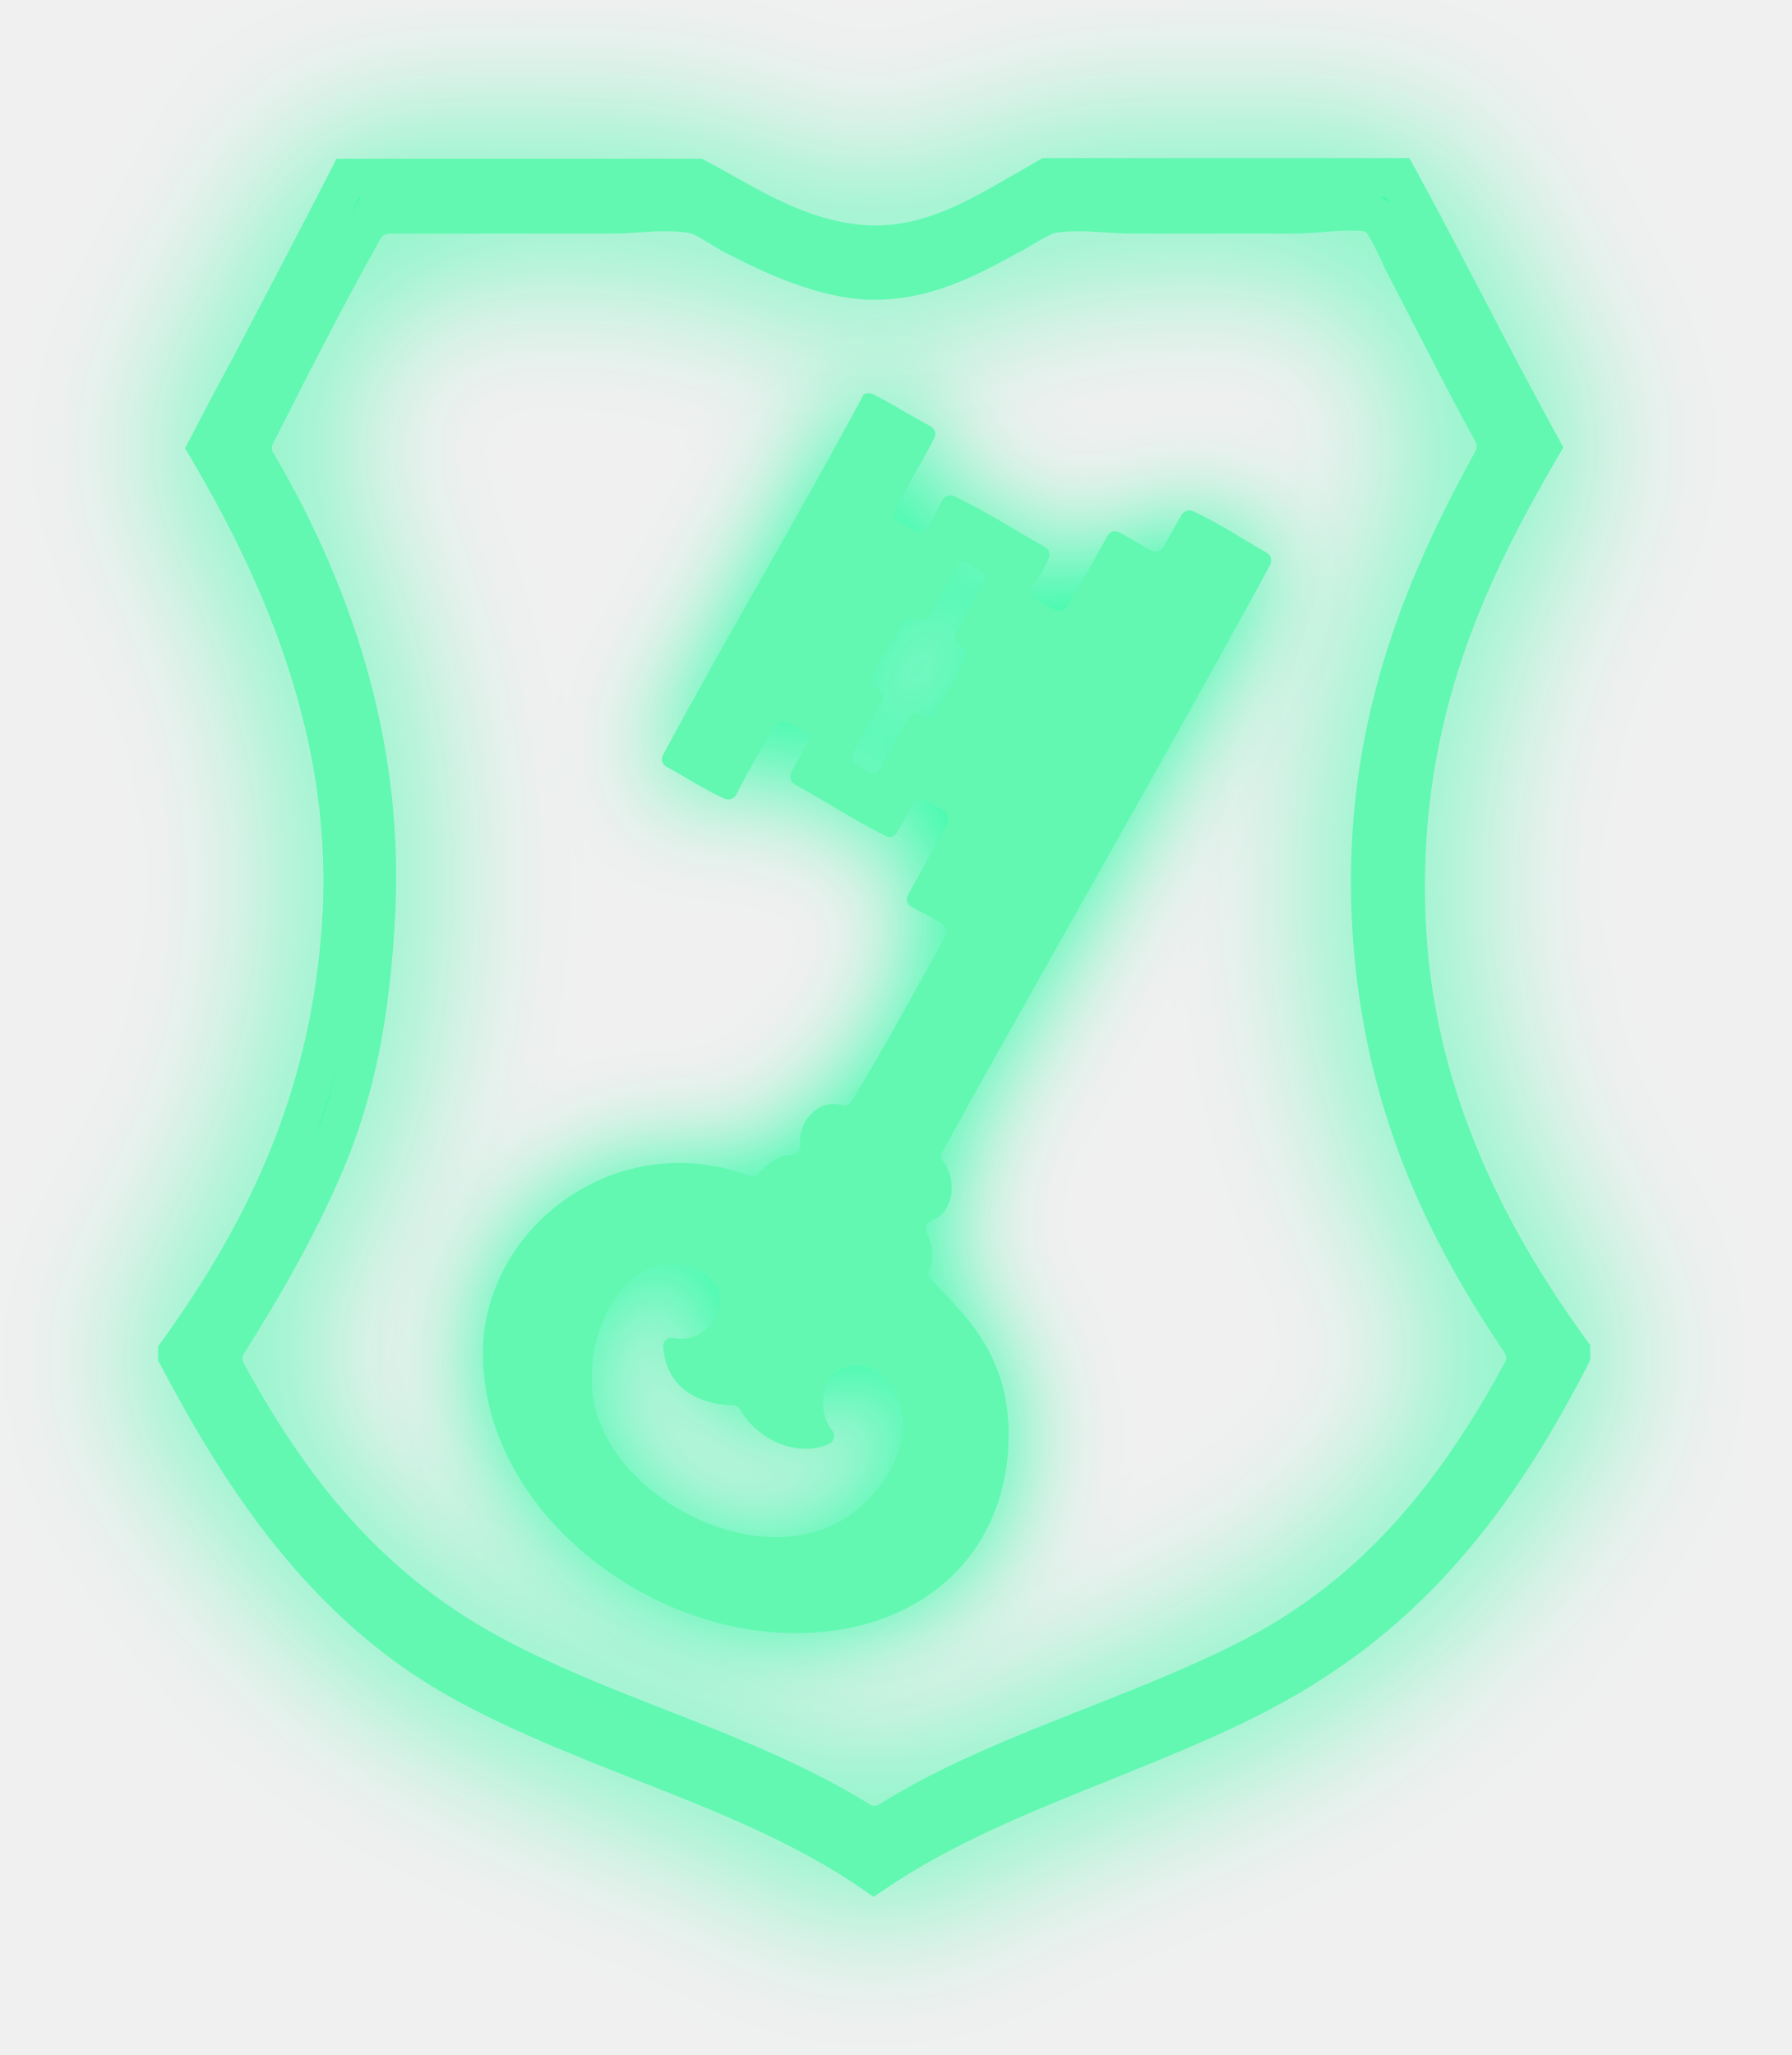
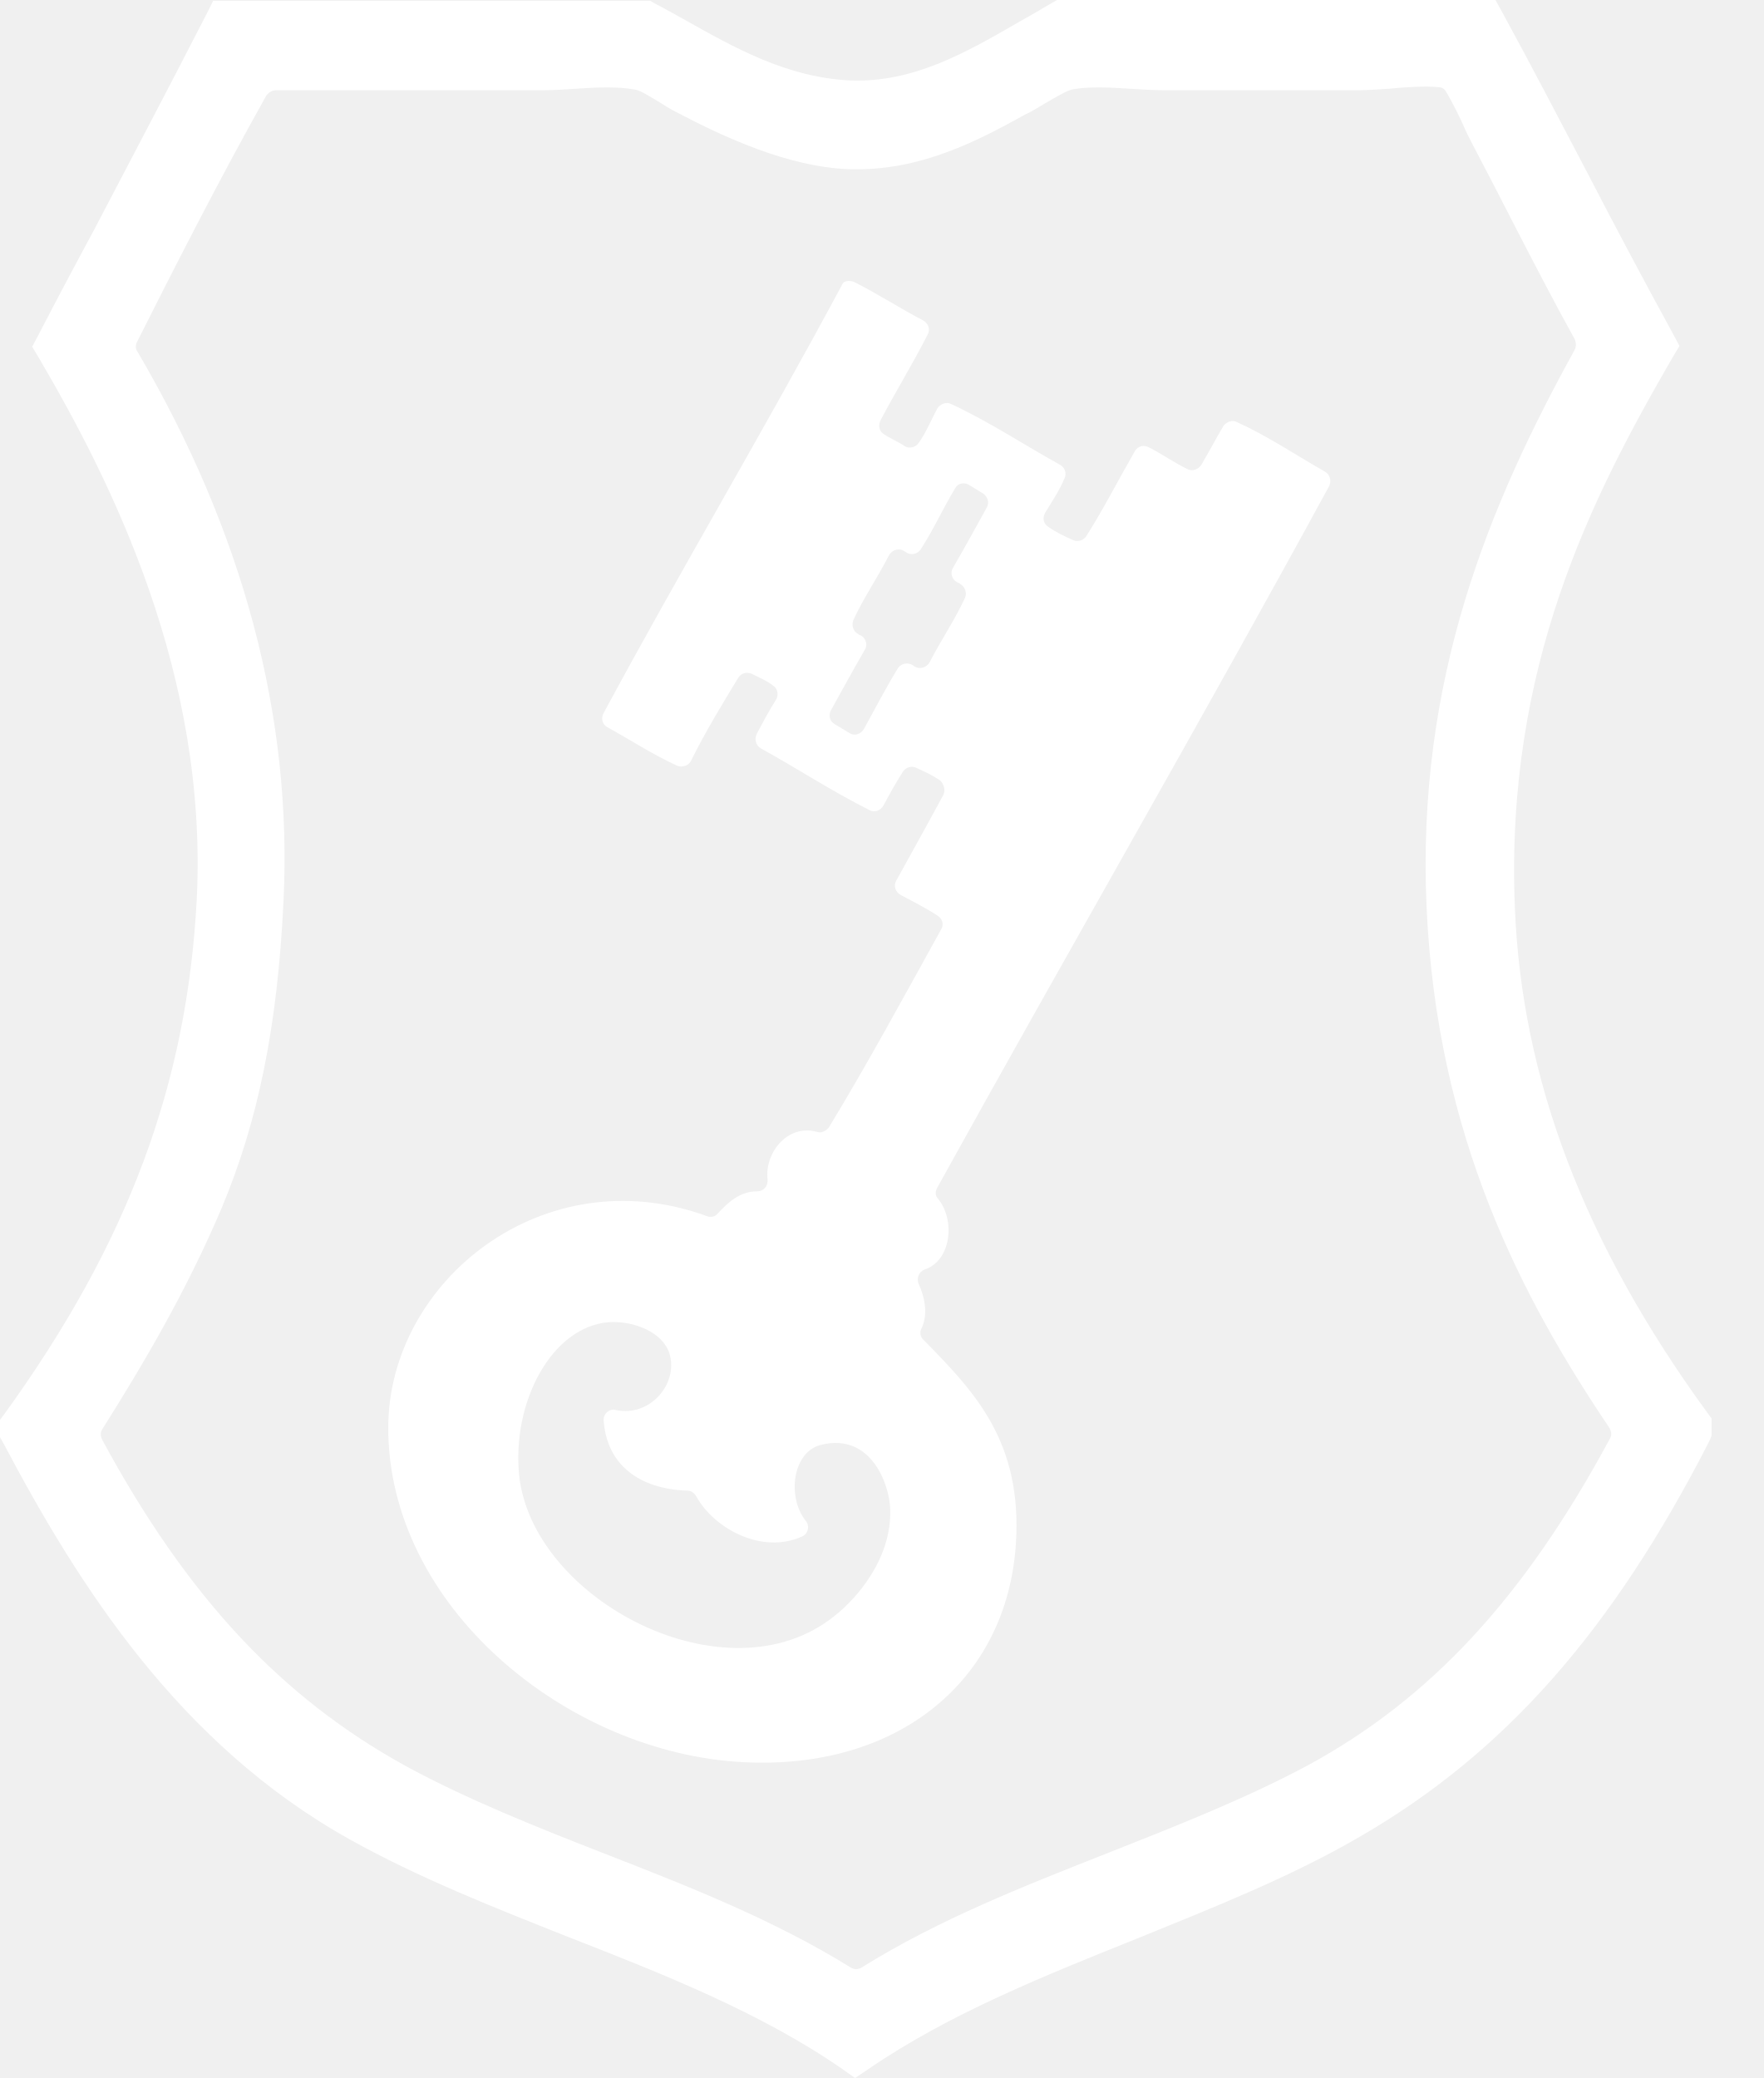
- <svg xmlns="http://www.w3.org/2000/svg" width="34" height="39" viewBox="0 0 34 39" fill="none">
-   <path fill-rule="evenodd" clip-rule="evenodd" d="M6.706 3.37H13.192C13.216 3.37 13.251 3.382 13.275 3.394C14.19 3.896 15.2 4.588 16.482 4.636C17.837 4.684 18.894 3.896 19.82 3.394C19.844 3.382 19.868 3.37 19.903 3.37H26.413C26.472 3.37 26.532 3.406 26.567 3.454C27.458 5.09 28.302 6.774 29.193 8.41C29.216 8.458 29.216 8.53 29.193 8.578C27.815 10.966 26.532 13.63 26.686 17.428C26.829 20.772 28.218 23.459 29.739 25.573C29.751 25.657 29.751 25.729 29.751 25.812C28.432 28.368 26.852 30.434 24.394 31.855C21.982 33.253 19.001 33.922 16.66 35.498C16.601 35.534 16.53 35.534 16.482 35.498C14.142 33.922 11.173 33.265 8.726 31.891C6.279 30.518 4.746 28.332 3.416 25.824C3.416 25.74 3.428 25.645 3.428 25.573C4.984 23.399 6.302 20.796 6.48 17.308C6.659 13.868 5.34 10.93 3.974 8.59C3.95 8.542 3.938 8.482 3.974 8.422C4.829 6.774 5.708 5.138 6.564 3.466C6.587 3.406 6.647 3.37 6.706 3.37ZM4.758 8.458C4.734 8.506 4.734 8.566 4.77 8.625C6.148 10.918 7.3 13.892 7.146 17.308C7.063 19.148 6.789 20.664 6.184 22.074C5.613 23.399 4.936 24.558 4.212 25.681C4.176 25.729 4.176 25.8 4.2 25.848C5.447 28.201 6.932 30.076 9.26 31.354C11.541 32.608 14.297 33.229 16.494 34.662C16.554 34.698 16.625 34.698 16.672 34.662C18.87 33.229 21.614 32.596 23.907 31.354C26.247 30.088 27.72 28.177 28.967 25.812C28.991 25.752 28.991 25.693 28.955 25.633C27.47 23.459 26.163 20.951 25.997 17.392C25.831 13.678 27.102 10.895 28.409 8.542C28.432 8.494 28.432 8.434 28.409 8.375C27.815 7.323 27.292 6.237 26.698 5.126C26.555 4.863 26.27 4.135 26.069 4.063C25.724 3.932 24.976 4.063 24.548 4.063C23.431 4.063 22.552 4.063 21.495 4.063C20.961 4.063 20.379 3.967 19.939 4.063C19.713 4.111 19.393 4.338 19.179 4.469C18.442 4.875 17.563 5.377 16.494 5.329C15.58 5.293 14.605 4.827 13.905 4.469C13.643 4.326 13.382 4.111 13.144 4.063C12.681 3.979 12.135 4.063 11.624 4.063C10.08 4.063 8.654 4.063 7.181 4.063C7.122 4.063 7.063 4.099 7.027 4.147C6.231 5.556 5.495 7.001 4.758 8.458Z" fill="#62F8B2" />
-   <g filter="url(#filter0_d)">
-     <path d="M16.577 36L16.375 35.857C15.081 34.961 13.536 34.352 12.04 33.767C10.864 33.301 9.652 32.823 8.559 32.214C5.839 30.697 4.247 28.177 3.048 25.908L3 25.824V25.549L3.071 25.454C5.031 22.743 5.97 20.223 6.124 17.285C6.302 13.713 4.782 10.668 3.618 8.685L3.511 8.506L3.606 8.327C3.891 7.777 4.188 7.216 4.485 6.667C5.079 5.532 5.696 4.362 6.29 3.203L6.385 3.012H13.323L13.406 3.06C13.548 3.131 13.691 3.215 13.845 3.299C14.653 3.752 15.485 4.23 16.506 4.278C17.504 4.314 18.335 3.836 19.143 3.37C19.333 3.263 19.523 3.155 19.701 3.048L19.785 3H26.746L26.852 3.191C27.316 4.039 27.767 4.911 28.207 5.747C28.646 6.595 29.109 7.467 29.573 8.315L29.668 8.494L29.561 8.673C28.266 10.907 26.9 13.594 27.054 17.404C27.161 20.139 28.159 22.755 30.107 25.43L30.178 25.526V25.8L30.143 25.884C28.599 28.905 26.888 30.84 24.596 32.166C23.491 32.811 22.244 33.301 21.044 33.79C19.583 34.376 18.062 34.985 16.791 35.857L16.577 36ZM4.627 25.693C4.592 25.741 4.592 25.812 4.627 25.872C5.97 28.356 7.466 29.957 9.438 31.043C10.424 31.581 11.541 32.023 12.61 32.441C13.928 32.954 15.294 33.492 16.506 34.244C16.566 34.28 16.625 34.28 16.684 34.244C17.908 33.48 19.286 32.943 20.616 32.417C21.673 31.999 22.766 31.569 23.752 31.043C25.712 29.98 27.197 28.38 28.563 25.848C28.599 25.788 28.587 25.729 28.551 25.669C27.185 23.638 25.819 21.071 25.653 17.416C25.486 13.773 26.662 10.99 28.005 8.554C28.029 8.506 28.029 8.446 28.005 8.387C27.66 7.765 27.34 7.144 27.007 6.499C26.805 6.105 26.603 5.711 26.389 5.305C26.354 5.233 26.306 5.15 26.259 5.042C26.199 4.899 26.057 4.612 25.962 4.457C25.938 4.409 25.89 4.385 25.843 4.385C25.641 4.362 25.296 4.385 25.059 4.409C24.869 4.421 24.702 4.433 24.56 4.433H21.507C21.317 4.433 21.127 4.421 20.937 4.409C20.592 4.385 20.272 4.374 20.022 4.421C19.927 4.445 19.725 4.565 19.583 4.648C19.5 4.696 19.428 4.744 19.357 4.78L19.286 4.815C18.549 5.221 17.623 5.723 16.482 5.687C15.52 5.651 14.511 5.186 13.738 4.78C13.643 4.732 13.548 4.672 13.453 4.612C13.311 4.529 13.168 4.433 13.073 4.421C12.812 4.374 12.491 4.385 12.147 4.409C11.968 4.421 11.778 4.433 11.612 4.433H10.044C9.141 4.433 8.274 4.433 7.383 4.433C7.324 4.433 7.264 4.469 7.229 4.517C6.48 5.855 5.78 7.228 5.174 8.434C5.15 8.482 5.15 8.542 5.186 8.59C6.861 11.444 7.645 14.382 7.502 17.308C7.407 19.303 7.098 20.808 6.516 22.193C5.958 23.507 5.281 24.654 4.627 25.693ZM19.642 33.575C19.191 33.755 18.751 33.958 18.312 34.161C18.751 33.958 19.203 33.755 19.642 33.575ZM7.609 30.709C8.013 31.02 8.44 31.318 8.904 31.569C8.927 31.581 8.939 31.593 8.963 31.605C8.488 31.342 8.037 31.043 7.609 30.709ZM6.421 20.127C6.29 20.676 6.124 21.19 5.946 21.68C6.148 21.19 6.302 20.676 6.421 20.127ZM4.342 8.494L4.366 8.446C4.354 8.458 4.342 8.482 4.342 8.494ZM6.825 3.74C6.766 3.872 6.694 3.991 6.635 4.123C6.671 4.051 6.718 3.979 6.754 3.908L6.849 3.752H6.825V3.74ZM26.187 3.74C26.259 3.764 26.318 3.812 26.377 3.86C26.354 3.824 26.33 3.776 26.306 3.74H26.187Z" fill="#62F8B2" />
-   </g>
-   <g filter="url(#filter1_d)">
-     <path fill-rule="evenodd" clip-rule="evenodd" d="M16.565 7.479C16.945 7.67 17.29 7.897 17.658 8.088C17.741 8.136 17.777 8.231 17.73 8.315C17.492 8.781 17.219 9.223 16.981 9.676C16.945 9.748 16.957 9.844 17.029 9.891C17.136 9.963 17.254 10.011 17.361 10.083C17.433 10.13 17.54 10.106 17.587 10.035C17.706 9.868 17.789 9.665 17.884 9.485C17.931 9.414 18.026 9.378 18.098 9.414C18.715 9.7 19.25 10.059 19.832 10.381C19.915 10.429 19.939 10.524 19.903 10.596C19.82 10.799 19.701 10.966 19.595 11.146C19.547 11.229 19.571 11.325 19.654 11.373C19.773 11.456 19.903 11.516 20.034 11.575C20.105 11.611 20.2 11.587 20.248 11.516C20.521 11.086 20.759 10.62 21.02 10.166C21.067 10.083 21.163 10.059 21.246 10.106C21.459 10.214 21.638 10.345 21.863 10.453C21.935 10.489 22.03 10.453 22.077 10.381C22.196 10.178 22.303 9.975 22.422 9.772C22.469 9.7 22.564 9.665 22.635 9.7C23.134 9.927 23.574 10.226 24.037 10.489C24.12 10.536 24.144 10.632 24.108 10.716C22.065 14.466 19.951 18.121 17.884 21.859C17.848 21.919 17.848 21.99 17.896 22.038C18.169 22.372 18.11 23.017 17.682 23.161C17.587 23.197 17.551 23.304 17.587 23.388C17.682 23.591 17.741 23.877 17.634 24.092C17.599 24.152 17.611 24.236 17.67 24.283C18.466 25.096 19.238 25.884 19.131 27.52C18.989 29.682 17.266 31.115 14.796 30.984C12.004 30.84 9.153 28.511 9.165 25.657C9.177 23.34 11.636 21.369 14.225 22.313C14.285 22.337 14.356 22.325 14.403 22.265C14.558 22.098 14.748 21.919 15.021 21.919C15.128 21.919 15.199 21.835 15.188 21.727C15.14 21.309 15.508 20.844 15.972 20.975C16.043 20.999 16.114 20.963 16.162 20.903C16.779 19.888 17.361 18.813 17.943 17.762C17.991 17.691 17.967 17.595 17.896 17.547C17.718 17.428 17.504 17.32 17.302 17.213C17.219 17.165 17.183 17.07 17.231 16.986C17.48 16.532 17.73 16.09 17.979 15.624C18.015 15.553 17.991 15.457 17.931 15.397C17.813 15.314 17.682 15.254 17.551 15.194C17.48 15.159 17.385 15.182 17.337 15.254C17.231 15.421 17.124 15.612 17.029 15.792C16.981 15.875 16.886 15.911 16.803 15.863C16.209 15.565 15.663 15.206 15.081 14.884C14.997 14.836 14.974 14.729 15.021 14.645C15.116 14.466 15.211 14.287 15.318 14.12C15.366 14.048 15.354 13.94 15.283 13.893C15.176 13.809 15.057 13.761 14.938 13.701C14.855 13.666 14.772 13.69 14.724 13.761C14.463 14.191 14.201 14.621 13.976 15.075C13.94 15.159 13.833 15.194 13.75 15.159C13.358 14.979 13.014 14.752 12.645 14.549C12.562 14.502 12.539 14.406 12.586 14.322C13.821 12.029 15.14 9.82 16.375 7.515C16.387 7.467 16.482 7.443 16.565 7.479ZM18.169 10.751C17.979 11.062 17.825 11.408 17.623 11.719C17.575 11.802 17.456 11.826 17.385 11.767C17.373 11.767 17.373 11.755 17.361 11.755C17.278 11.695 17.159 11.731 17.112 11.826C16.934 12.173 16.72 12.483 16.553 12.841C16.518 12.925 16.542 13.021 16.625 13.068C16.637 13.08 16.66 13.092 16.672 13.092C16.756 13.14 16.779 13.248 16.732 13.319C16.553 13.63 16.375 13.952 16.197 14.275C16.15 14.358 16.173 14.454 16.257 14.502C16.34 14.549 16.411 14.597 16.494 14.645C16.577 14.693 16.672 14.657 16.72 14.573C16.898 14.251 17.064 13.928 17.254 13.618C17.302 13.534 17.421 13.51 17.504 13.57C17.587 13.642 17.718 13.606 17.765 13.51C17.943 13.164 18.157 12.854 18.323 12.495C18.359 12.412 18.323 12.316 18.24 12.268C18.228 12.256 18.216 12.256 18.193 12.244C18.11 12.197 18.086 12.089 18.133 12.017C18.312 11.707 18.49 11.384 18.668 11.062C18.715 10.978 18.68 10.883 18.608 10.835C18.525 10.787 18.454 10.739 18.371 10.692C18.3 10.656 18.205 10.68 18.169 10.751ZM13.631 24.498C13.524 24.152 13.061 23.973 12.669 23.997C11.755 24.068 11.125 25.275 11.244 26.433C11.457 28.416 14.546 30.028 16.245 28.667C16.613 28.38 17.159 27.747 17.136 26.971C17.124 26.565 16.827 25.753 16.043 25.944C15.579 26.051 15.496 26.78 15.793 27.15C15.865 27.233 15.829 27.365 15.734 27.401C15.104 27.687 14.344 27.281 14.059 26.768C14.023 26.708 13.976 26.672 13.916 26.672C13.144 26.648 12.633 26.254 12.586 25.561C12.574 25.454 12.681 25.358 12.788 25.394C13.322 25.502 13.774 24.976 13.631 24.498Z" fill="#62F8B2" />
-   </g>
-   <defs>
-     <filter id="filter0_d" x="0" y="0" width="33.178" height="39" filterUnits="userSpaceOnUse" color-interpolation-filters="sRGB">
-       <feFlood flood-opacity="0" result="BackgroundImageFix" />
-       <feColorMatrix in="SourceAlpha" type="matrix" values="0 0 0 0 0 0 0 0 0 0 0 0 0 0 0 0 0 0 127 0" />
-       <feOffset />
-       <feGaussianBlur stdDeviation="1.5" />
-       <feColorMatrix type="matrix" values="0 0 0 0 0 0 0 0 0 1 0 0 0 0 0.58 0 0 0 0.87 0" />
-       <feBlend mode="normal" in2="BackgroundImageFix" result="effect1_dropShadow" />
-       <feBlend mode="normal" in="SourceGraphic" in2="effect1_dropShadow" result="shape" />
-     </filter>
-     <filter id="filter1_d" x="7.165" y="5.462" width="18.959" height="27.53" filterUnits="userSpaceOnUse" color-interpolation-filters="sRGB">
-       <feFlood flood-opacity="0" result="BackgroundImageFix" />
-       <feColorMatrix in="SourceAlpha" type="matrix" values="0 0 0 0 0 0 0 0 0 0 0 0 0 0 0 0 0 0 127 0" />
-       <feOffset />
-       <feGaussianBlur stdDeviation="1" />
-       <feColorMatrix type="matrix" values="0 0 0 0 0 0 0 0 0 1 0 0 0 0 0.58 0 0 0 0.87 0" />
-       <feBlend mode="normal" in2="BackgroundImageFix" result="effect1_dropShadow" />
-       <feBlend mode="normal" in="SourceGraphic" in2="effect1_dropShadow" result="shape" />
-     </filter>
-   </defs>
+ <svg xmlns="http://www.w3.org/2000/svg" width="28" height="33" viewBox="0 0 28 33" fill="none">
+   <path fill-rule="evenodd" clip-rule="evenodd" d="M3.706 0.37H10.192C10.216 0.37 10.251 0.382 10.275 0.394C11.19 0.896 12.199 1.588 13.482 1.636C14.836 1.684 15.894 0.896 16.82 0.394C16.844 0.382 16.868 0.37 16.903 0.37H23.413C23.472 0.37 23.532 0.406 23.567 0.454C24.458 2.09 25.302 3.774 26.192 5.41C26.216 5.458 26.216 5.53 26.192 5.578C24.815 7.966 23.532 10.63 23.686 14.428C23.829 17.772 25.218 20.459 26.739 22.573C26.751 22.657 26.751 22.729 26.751 22.812C25.432 25.368 23.852 27.434 21.393 28.856C18.982 30.253 16.001 30.922 13.661 32.498C13.601 32.534 13.53 32.534 13.482 32.498C11.142 30.922 8.173 30.265 5.726 28.891C3.278 27.518 1.746 25.332 0.416 22.824C0.416 22.741 0.428 22.645 0.428 22.573C1.984 20.4 3.302 17.796 3.48 14.308C3.659 10.869 2.34 7.931 0.974 5.59C0.95 5.542 0.938 5.482 0.974 5.422C1.829 3.774 2.708 2.138 3.564 0.466C3.587 0.406 3.647 0.37 3.706 0.37ZM1.758 5.458C1.734 5.506 1.734 5.566 1.77 5.625C3.148 7.919 4.3 10.893 4.146 14.308C4.062 16.148 3.789 17.665 3.183 19.074C2.613 20.4 1.936 21.558 1.212 22.681C1.176 22.729 1.176 22.8 1.2 22.848C2.447 25.201 3.932 27.076 6.26 28.354C8.541 29.608 11.297 30.229 13.494 31.662C13.554 31.698 13.625 31.698 13.672 31.662C15.87 30.229 18.614 29.596 20.907 28.354C23.247 27.088 24.72 25.177 25.967 22.812C25.991 22.752 25.991 22.693 25.955 22.633C24.47 20.459 23.163 17.951 22.997 14.392C22.831 10.678 24.102 7.895 25.409 5.542C25.432 5.494 25.432 5.434 25.409 5.375C24.815 4.324 24.292 3.237 23.698 2.126C23.555 1.863 23.27 1.135 23.068 1.063C22.724 0.932 21.976 1.063 21.548 1.063C20.431 1.063 19.552 1.063 18.495 1.063C17.961 1.063 17.378 0.967 16.939 1.063C16.713 1.111 16.393 1.338 16.179 1.469C15.442 1.875 14.563 2.377 13.494 2.329C12.579 2.293 11.605 1.827 10.905 1.469C10.643 1.326 10.382 1.111 10.144 1.063C9.681 0.979 9.135 1.063 8.624 1.063C7.08 1.063 5.654 1.063 4.181 1.063C4.122 1.063 4.062 1.099 4.027 1.147C3.231 2.556 2.494 4.001 1.758 5.458Z" fill="white" />
+   <path d="M13.577 33L13.375 32.857C12.081 31.961 10.536 31.352 9.04 30.767C7.864 30.301 6.652 29.823 5.559 29.214C2.839 27.697 1.247 25.177 0.048 22.908L0 22.824V22.549L0.071 22.454C2.031 19.743 2.97 17.223 3.124 14.284C3.302 10.713 1.782 7.668 0.618 5.685L0.511 5.506L0.606 5.327C0.891 4.777 1.188 4.216 1.485 3.667C2.079 2.532 2.696 1.362 3.29 0.203L3.385 0.012H10.323L10.406 0.06C10.548 0.131 10.691 0.215 10.845 0.299C11.653 0.752 12.485 1.23 13.506 1.278C14.504 1.314 15.335 0.836 16.143 0.37C16.333 0.263 16.523 0.155 16.701 0.048L16.785 0H23.746L23.852 0.191C24.316 1.039 24.767 1.911 25.207 2.747C25.646 3.595 26.109 4.467 26.573 5.315L26.668 5.494L26.561 5.673C25.266 7.907 23.9 10.594 24.054 14.404C24.161 17.139 25.159 19.755 27.107 22.43L27.178 22.526V22.8L27.143 22.884C25.599 25.905 23.888 27.84 21.596 29.166C20.491 29.811 19.244 30.301 18.044 30.79C16.583 31.376 15.062 31.985 13.791 32.857L13.577 33ZM1.627 22.693C1.592 22.741 1.592 22.812 1.627 22.872C2.97 25.356 4.466 26.957 6.438 28.043C7.424 28.581 8.541 29.023 9.61 29.441C10.928 29.954 12.294 30.492 13.506 31.244C13.566 31.28 13.625 31.28 13.684 31.244C14.908 30.48 16.286 29.942 17.616 29.417C18.673 28.999 19.766 28.569 20.752 28.043C22.712 26.98 24.197 25.38 25.563 22.848C25.599 22.788 25.587 22.729 25.551 22.669C24.185 20.638 22.819 18.071 22.653 14.416C22.486 10.773 23.662 7.99 25.005 5.554C25.029 5.506 25.029 5.446 25.005 5.387C24.66 4.765 24.34 4.144 24.007 3.499C23.805 3.105 23.603 2.711 23.389 2.305C23.354 2.233 23.306 2.15 23.259 2.042C23.199 1.899 23.057 1.612 22.962 1.457C22.938 1.409 22.89 1.385 22.843 1.385C22.641 1.362 22.296 1.385 22.059 1.409C21.869 1.421 21.702 1.433 21.56 1.433H18.507C18.317 1.433 18.127 1.421 17.937 1.409C17.592 1.385 17.272 1.374 17.022 1.421C16.927 1.445 16.725 1.565 16.583 1.648C16.5 1.696 16.428 1.744 16.357 1.78L16.286 1.815C15.549 2.221 14.623 2.723 13.482 2.687C12.52 2.651 11.511 2.186 10.738 1.78C10.643 1.732 10.548 1.672 10.453 1.612C10.311 1.529 10.168 1.433 10.073 1.421C9.812 1.374 9.491 1.385 9.147 1.409C8.968 1.421 8.778 1.433 8.612 1.433H7.044C6.141 1.433 5.274 1.433 4.383 1.433C4.324 1.433 4.264 1.469 4.229 1.517C3.48 2.855 2.78 4.228 2.174 5.434C2.15 5.482 2.15 5.542 2.186 5.59C3.861 8.444 4.645 11.382 4.502 14.308C4.407 16.303 4.098 17.808 3.516 19.193C2.958 20.507 2.281 21.654 1.627 22.693ZM16.642 30.576C16.191 30.755 15.751 30.958 15.312 31.161C15.751 30.958 16.203 30.755 16.642 30.576ZM4.609 27.709C5.013 28.02 5.44 28.318 5.904 28.569C5.927 28.581 5.939 28.593 5.963 28.605C5.488 28.342 5.037 28.043 4.609 27.709ZM3.421 17.127C3.29 17.676 3.124 18.19 2.946 18.68C3.148 18.19 3.302 17.676 3.421 17.127ZM1.342 5.494L1.366 5.446C1.354 5.458 1.342 5.482 1.342 5.494ZM3.825 0.74C3.766 0.872 3.694 0.991 3.635 1.123C3.671 1.051 3.718 0.979 3.754 0.908L3.849 0.752H3.825V0.74ZM23.187 0.74C23.259 0.764 23.318 0.812 23.377 0.86C23.354 0.824 23.33 0.776 23.306 0.74H23.187Z" fill="white" />
+   <path fill-rule="evenodd" clip-rule="evenodd" d="M13.565 4.479C13.945 4.67 14.29 4.897 14.658 5.088C14.741 5.136 14.777 5.231 14.729 5.315C14.492 5.781 14.219 6.223 13.981 6.676C13.945 6.748 13.957 6.844 14.029 6.891C14.136 6.963 14.254 7.011 14.361 7.082C14.432 7.13 14.54 7.106 14.587 7.035C14.706 6.868 14.789 6.664 14.884 6.485C14.931 6.414 15.027 6.378 15.098 6.414C15.715 6.7 16.25 7.059 16.832 7.381C16.915 7.429 16.939 7.524 16.903 7.596C16.82 7.799 16.701 7.966 16.595 8.145C16.547 8.229 16.571 8.325 16.654 8.372C16.773 8.456 16.903 8.516 17.034 8.575C17.105 8.611 17.2 8.587 17.248 8.516C17.521 8.086 17.759 7.62 18.02 7.166C18.067 7.082 18.163 7.059 18.246 7.106C18.459 7.214 18.638 7.345 18.863 7.453C18.935 7.489 19.03 7.453 19.077 7.381C19.196 7.178 19.303 6.975 19.422 6.772C19.469 6.7 19.564 6.664 19.635 6.7C20.134 6.927 20.574 7.226 21.037 7.489C21.12 7.536 21.144 7.632 21.108 7.715C19.065 11.466 16.951 15.12 14.884 18.859C14.848 18.919 14.848 18.99 14.896 19.038C15.169 19.372 15.11 20.017 14.682 20.161C14.587 20.197 14.551 20.304 14.587 20.388C14.682 20.591 14.741 20.877 14.634 21.092C14.599 21.152 14.611 21.236 14.67 21.283C15.466 22.096 16.238 22.884 16.131 24.52C15.989 26.682 14.266 28.115 11.796 27.984C9.004 27.84 6.153 25.511 6.165 22.657C6.177 20.34 8.636 18.369 11.225 19.313C11.285 19.337 11.356 19.325 11.403 19.265C11.558 19.098 11.748 18.919 12.021 18.919C12.128 18.919 12.199 18.835 12.188 18.727C12.14 18.309 12.508 17.844 12.972 17.975C13.043 17.999 13.114 17.963 13.162 17.903C13.779 16.888 14.361 15.813 14.943 14.762C14.991 14.691 14.967 14.595 14.896 14.547C14.718 14.428 14.504 14.32 14.302 14.213C14.219 14.165 14.183 14.069 14.231 13.986C14.48 13.532 14.729 13.09 14.979 12.624C15.015 12.553 14.991 12.457 14.931 12.397C14.813 12.314 14.682 12.254 14.551 12.194C14.48 12.159 14.385 12.182 14.338 12.254C14.231 12.421 14.124 12.612 14.029 12.791C13.981 12.875 13.886 12.911 13.803 12.863C13.209 12.565 12.663 12.206 12.081 11.884C11.997 11.836 11.974 11.729 12.021 11.645C12.116 11.466 12.211 11.287 12.318 11.119C12.366 11.048 12.354 10.94 12.283 10.893C12.176 10.809 12.057 10.761 11.938 10.701C11.855 10.666 11.772 10.689 11.724 10.761C11.463 11.191 11.201 11.621 10.976 12.075C10.94 12.159 10.833 12.194 10.75 12.159C10.358 11.979 10.014 11.752 9.645 11.549C9.562 11.502 9.539 11.406 9.586 11.322C10.821 9.029 12.14 6.82 13.375 4.515C13.387 4.467 13.482 4.443 13.565 4.479ZM15.169 7.751C14.979 8.062 14.825 8.408 14.623 8.719C14.575 8.802 14.456 8.826 14.385 8.767C14.373 8.767 14.373 8.755 14.361 8.755C14.278 8.695 14.159 8.731 14.112 8.826C13.934 9.173 13.72 9.483 13.553 9.841C13.518 9.925 13.542 10.021 13.625 10.068C13.637 10.08 13.66 10.092 13.672 10.092C13.755 10.14 13.779 10.248 13.732 10.319C13.553 10.63 13.375 10.952 13.197 11.275C13.15 11.358 13.173 11.454 13.257 11.502C13.34 11.549 13.411 11.597 13.494 11.645C13.577 11.693 13.672 11.657 13.72 11.573C13.898 11.251 14.064 10.928 14.254 10.618C14.302 10.534 14.421 10.51 14.504 10.57C14.587 10.642 14.718 10.606 14.765 10.51C14.943 10.164 15.157 9.853 15.323 9.495C15.359 9.411 15.323 9.316 15.24 9.268C15.228 9.256 15.216 9.256 15.193 9.244C15.11 9.197 15.086 9.089 15.133 9.017C15.312 8.707 15.49 8.384 15.668 8.062C15.715 7.978 15.68 7.883 15.608 7.835C15.525 7.787 15.454 7.739 15.371 7.692C15.3 7.656 15.205 7.68 15.169 7.751ZM10.631 21.498C10.524 21.152 10.061 20.973 9.669 20.997C8.755 21.068 8.125 22.275 8.244 23.433C8.458 25.416 11.546 27.028 13.245 25.667C13.613 25.38 14.159 24.747 14.136 23.971C14.124 23.565 13.827 22.752 13.043 22.944C12.579 23.051 12.496 23.78 12.793 24.15C12.865 24.233 12.829 24.365 12.734 24.401C12.104 24.687 11.344 24.281 11.059 23.768C11.023 23.708 10.976 23.672 10.916 23.672C10.144 23.648 9.634 23.254 9.586 22.561C9.574 22.454 9.681 22.358 9.788 22.394C10.322 22.502 10.774 21.976 10.631 21.498Z" fill="white" />
</svg>
